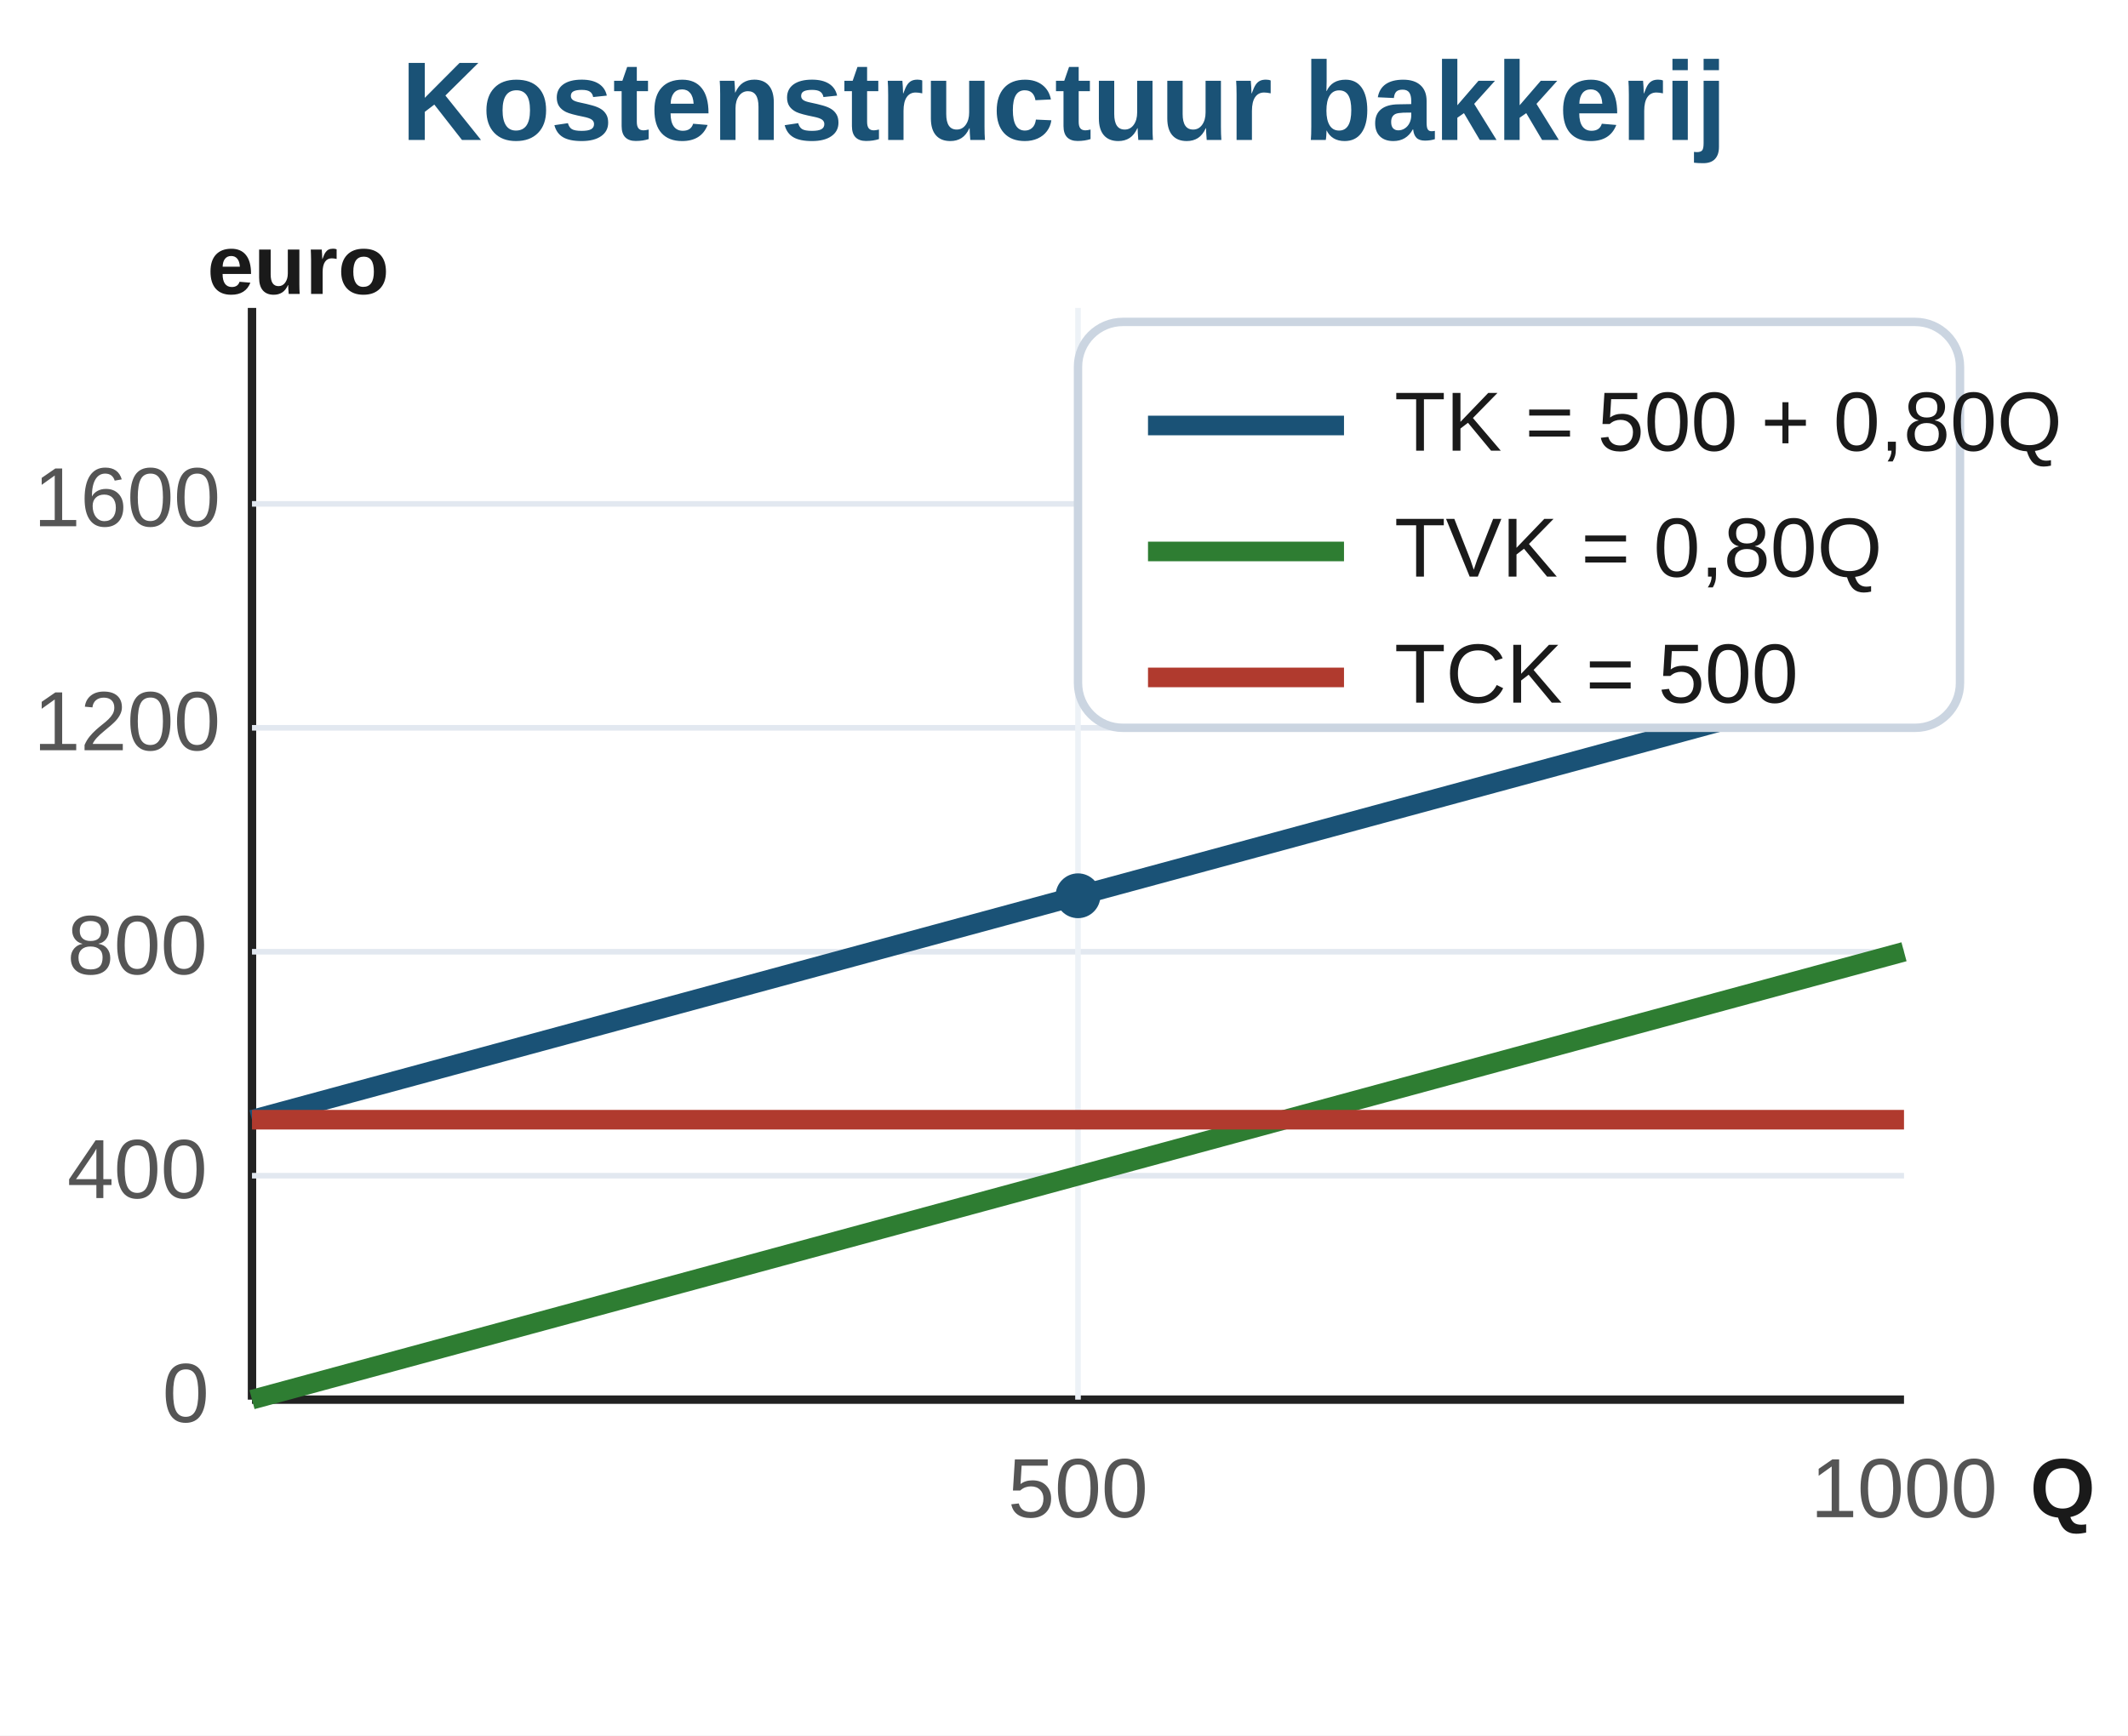
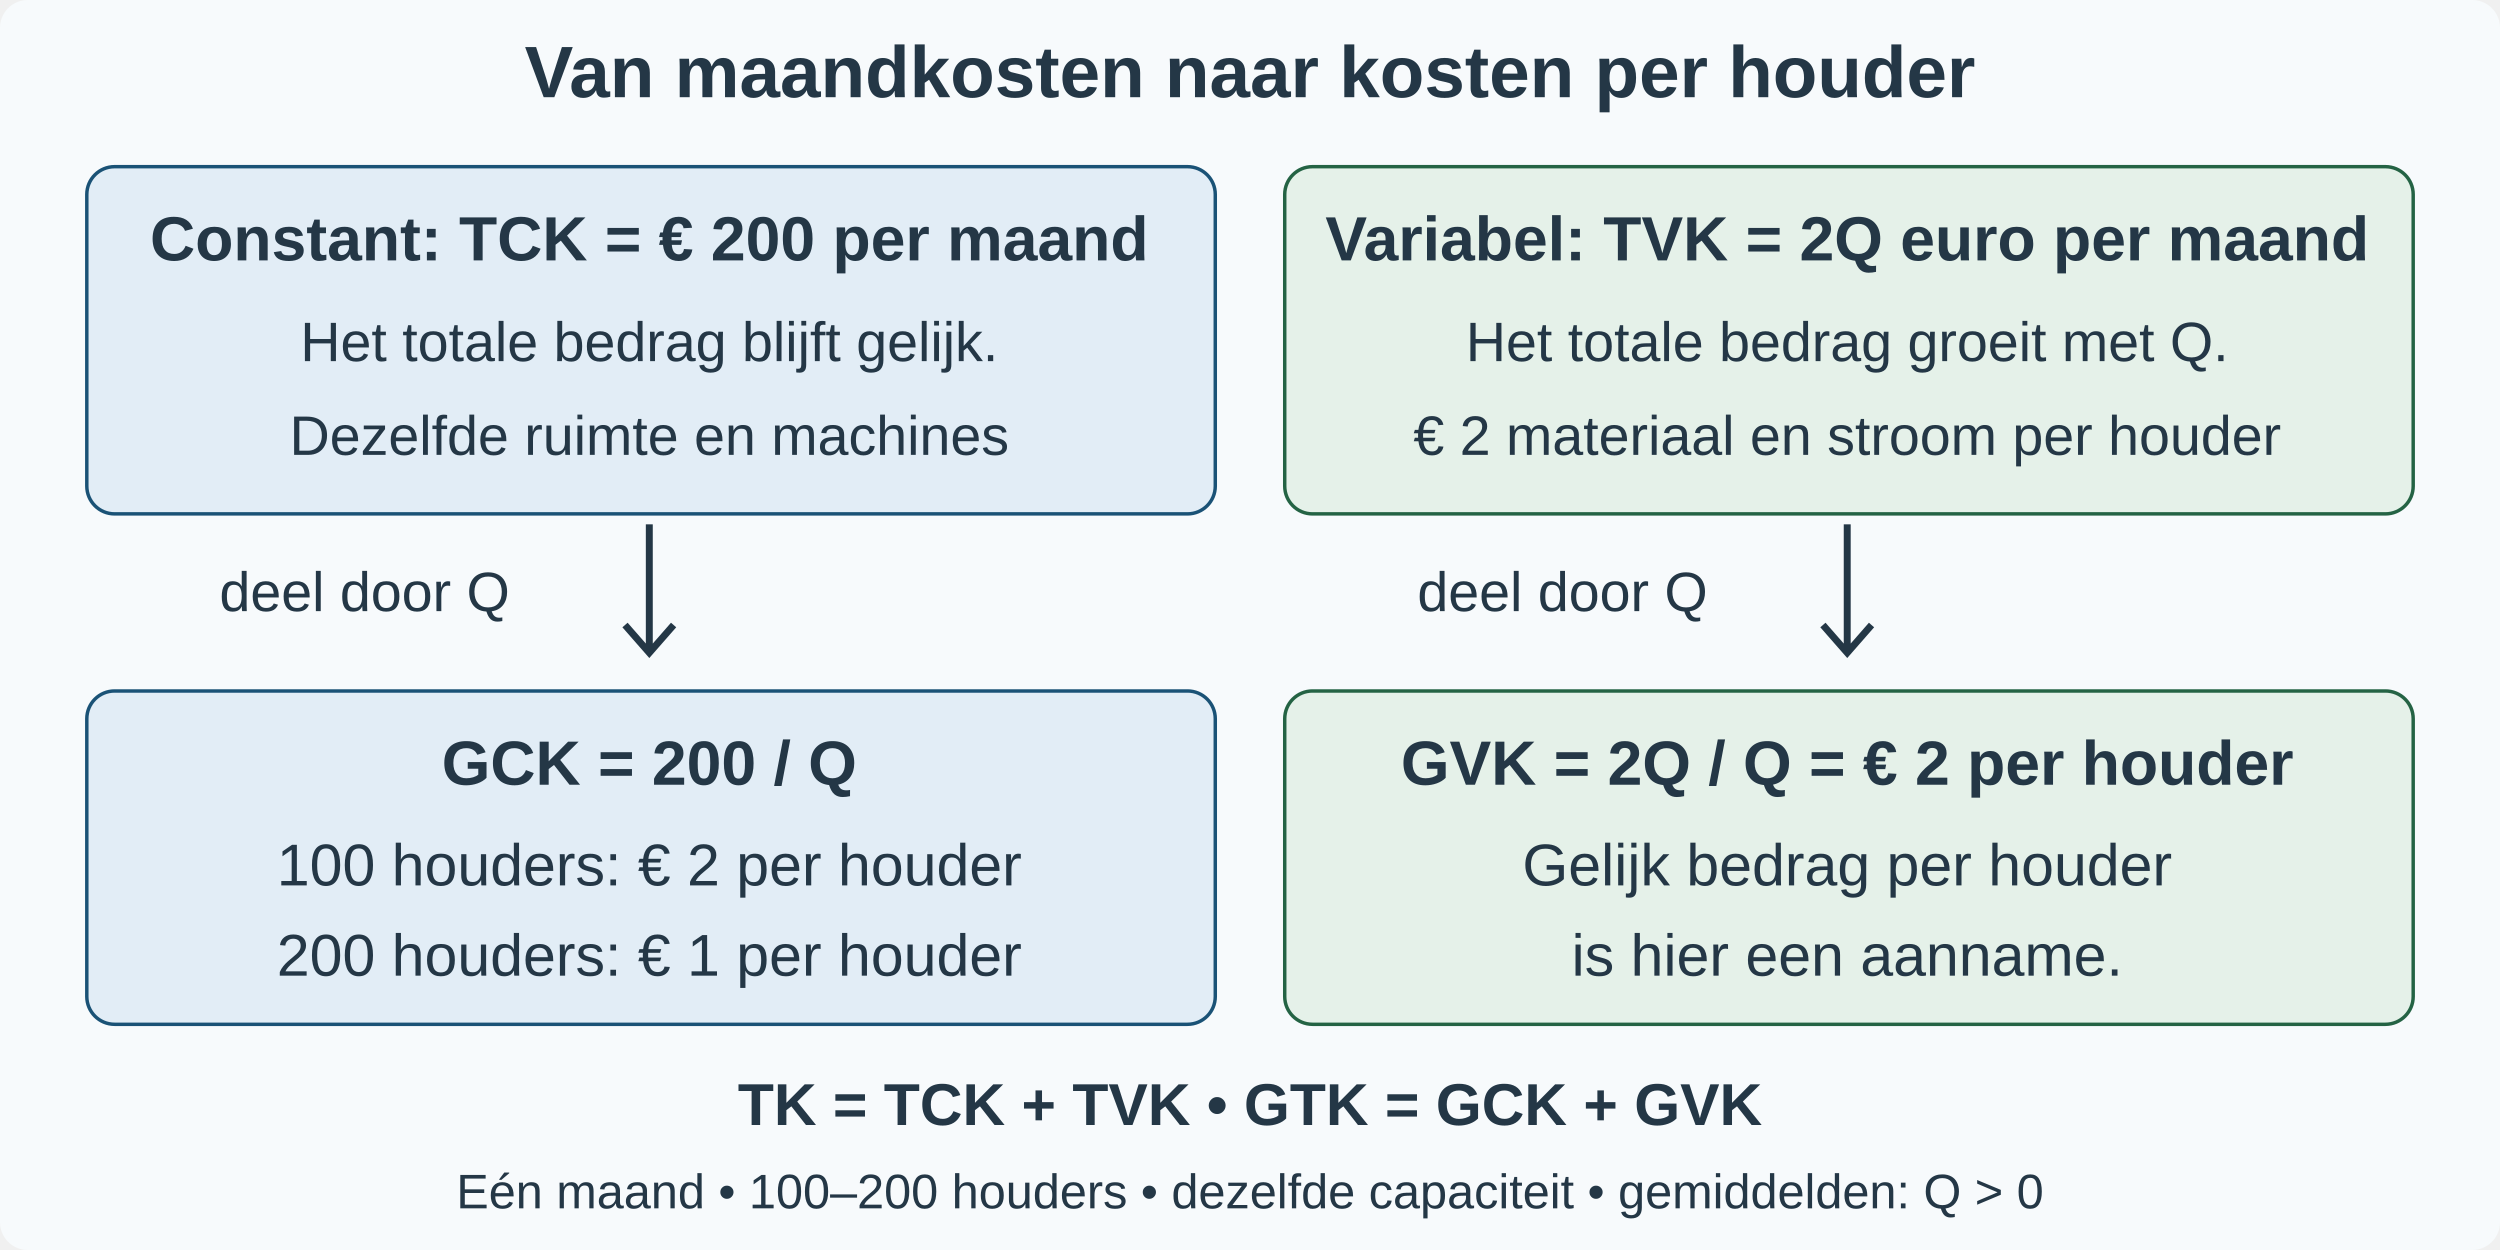
- <svg xmlns="http://www.w3.org/2000/svg" width="760" height="620" viewBox="0 0 760 620" role="img" aria-labelledby="title desc">
-   <rect width="760" height="620" fill="#ffffff" />
-   <g font-family="Arial, sans-serif">
-     <text x="380" y="50" text-anchor="middle" font-size="40" font-weight="700" fill="#1A5276">Kostenstructuur bakkerij</text>
-     <text x="74" y="105" font-size="30" font-weight="700" fill="#1a1a1a">euro</text>
-     <text x="725" y="542" font-size="30" font-weight="700" fill="#1a1a1a">Q</text>
-     <line x1="90" y1="500" x2="680" y2="500" stroke="#222" stroke-width="3" />
-     <line x1="90" y1="500" x2="90" y2="110" stroke="#222" stroke-width="3" />
-     <g font-size="30" fill="#555">
-       <line x1="90" y1="420" x2="680" y2="420" stroke="#E2E8F0" stroke-width="2" />
-       <line x1="90" y1="340" x2="680" y2="340" stroke="#E2E8F0" stroke-width="2" />
-       <line x1="90" y1="260" x2="680" y2="260" stroke="#E2E8F0" stroke-width="2" />
-       <line x1="90" y1="180" x2="680" y2="180" stroke="#E2E8F0" stroke-width="2" />
-       <text x="58" y="508">0</text>
-       <text x="24" y="428">400</text>
-       <text x="24" y="348">800</text>
-       <text x="12" y="268">1200</text>
-       <text x="12" y="188">1600</text>
-       <line x1="385" y1="500" x2="385" y2="110" stroke="#EDF2F7" stroke-width="2" />
-       <text x="385" y="542" text-anchor="middle">500</text>
-       <text x="680" y="542" text-anchor="middle">1000</text>
-     </g>
-     <line x1="90" y1="400" x2="680" y2="240" stroke="#1A5276" stroke-width="7" />
-     <line x1="90" y1="500" x2="680" y2="340" stroke="#2E7D32" stroke-width="7" />
-     <line x1="90" y1="400" x2="680" y2="400" stroke="#B03A2E" stroke-width="7" />
-     <circle cx="385" cy="320" r="8" fill="#1A5276" />
-     <circle cx="680" cy="240" r="8" fill="#1A5276" />
-     <rect x="385" y="115" width="315" height="145" rx="16" fill="#ffffff" stroke="#CBD5E1" stroke-width="3" />
-     <g font-size="30" fill="#1a1a1a">
-       <line x1="410" y1="152" x2="480" y2="152" stroke="#1A5276" stroke-width="7" />
-       <text x="498" y="161">TK = 500 + 0,80Q</text>
-       <line x1="410" y1="197" x2="480" y2="197" stroke="#2E7D32" stroke-width="7" />
-       <text x="498" y="206">TVK = 0,80Q</text>
-       <line x1="410" y1="242" x2="480" y2="242" stroke="#B03A2E" stroke-width="7" />
-       <text x="498" y="251">TCK = 500</text>
-     </g>
+ <svg xmlns="http://www.w3.org/2000/svg" width="720" height="360" viewBox="0 0 720 360" role="img" aria-labelledby="title desc">
+   <rect width="720" height="360" rx="8" fill="#F7FAFC" />
+   <g font-family="Arial, sans-serif" fill="#243746" text-anchor="middle">
+     <text x="360" y="28" font-size="21" font-weight="bold">Van maandkosten naar kosten per houder</text>
+     <rect x="25" y="48" width="325" height="100" rx="8" fill="#E2EDF6" stroke="#1A5276" />
+     <rect x="370" y="48" width="325" height="100" rx="8" fill="#E5F1E9" stroke="#246344" />
+     <text x="187" y="75" font-size="18" font-weight="bold">Constant: TCK = € 200 per maand</text>
+     <text x="187" y="104" font-size="16">Het totale bedrag blijft gelijk.</text>
+     <text x="187" y="131" font-size="16">Dezelfde ruimte en machines</text>
+     <text x="532" y="75" font-size="18" font-weight="bold">Variabel: TVK = 2Q euro per maand</text>
+     <text x="532" y="104" font-size="16">Het totale bedrag groeit met Q.</text>
+     <text x="532" y="131" font-size="16">€ 2 materiaal en stroom per houder</text>
+     <path d="M187 151V188 M180 180L187 188L194 180 M532 151V188 M525 180L532 188L539 180" fill="none" stroke="#243746" stroke-width="2" />
+     <text x="105" y="176" font-size="16">deel door Q</text>
+     <text x="450" y="176" font-size="16">deel door Q</text>
+     <rect x="25" y="199" width="325" height="96" rx="8" fill="#E2EDF6" stroke="#1A5276" />
+     <rect x="370" y="199" width="325" height="96" rx="8" fill="#E5F1E9" stroke="#246344" />
+     <text x="187" y="226" font-size="18" font-weight="bold">GCK = 200 / Q</text>
+     <text x="187" y="255" font-size="17">100 houders: € 2 per houder</text>
+     <text x="187" y="281" font-size="17">200 houders: € 1 per houder</text>
+     <text x="532" y="226" font-size="18" font-weight="bold">GVK = 2Q / Q = € 2 per houder</text>
+     <text x="532" y="255" font-size="17">Gelijk bedrag per houder</text>
+     <text x="532" y="281" font-size="17">is hier een aanname.</text>
+     <text x="360" y="324" font-size="17" font-weight="bold">TK = TCK + TVK   •   GTK = GCK + GVK</text>
+     <text x="360" y="348" font-size="14">Eén maand • 100–200 houders • dezelfde capaciteit • gemiddelden: Q &gt; 0</text>
  </g>
</svg>
